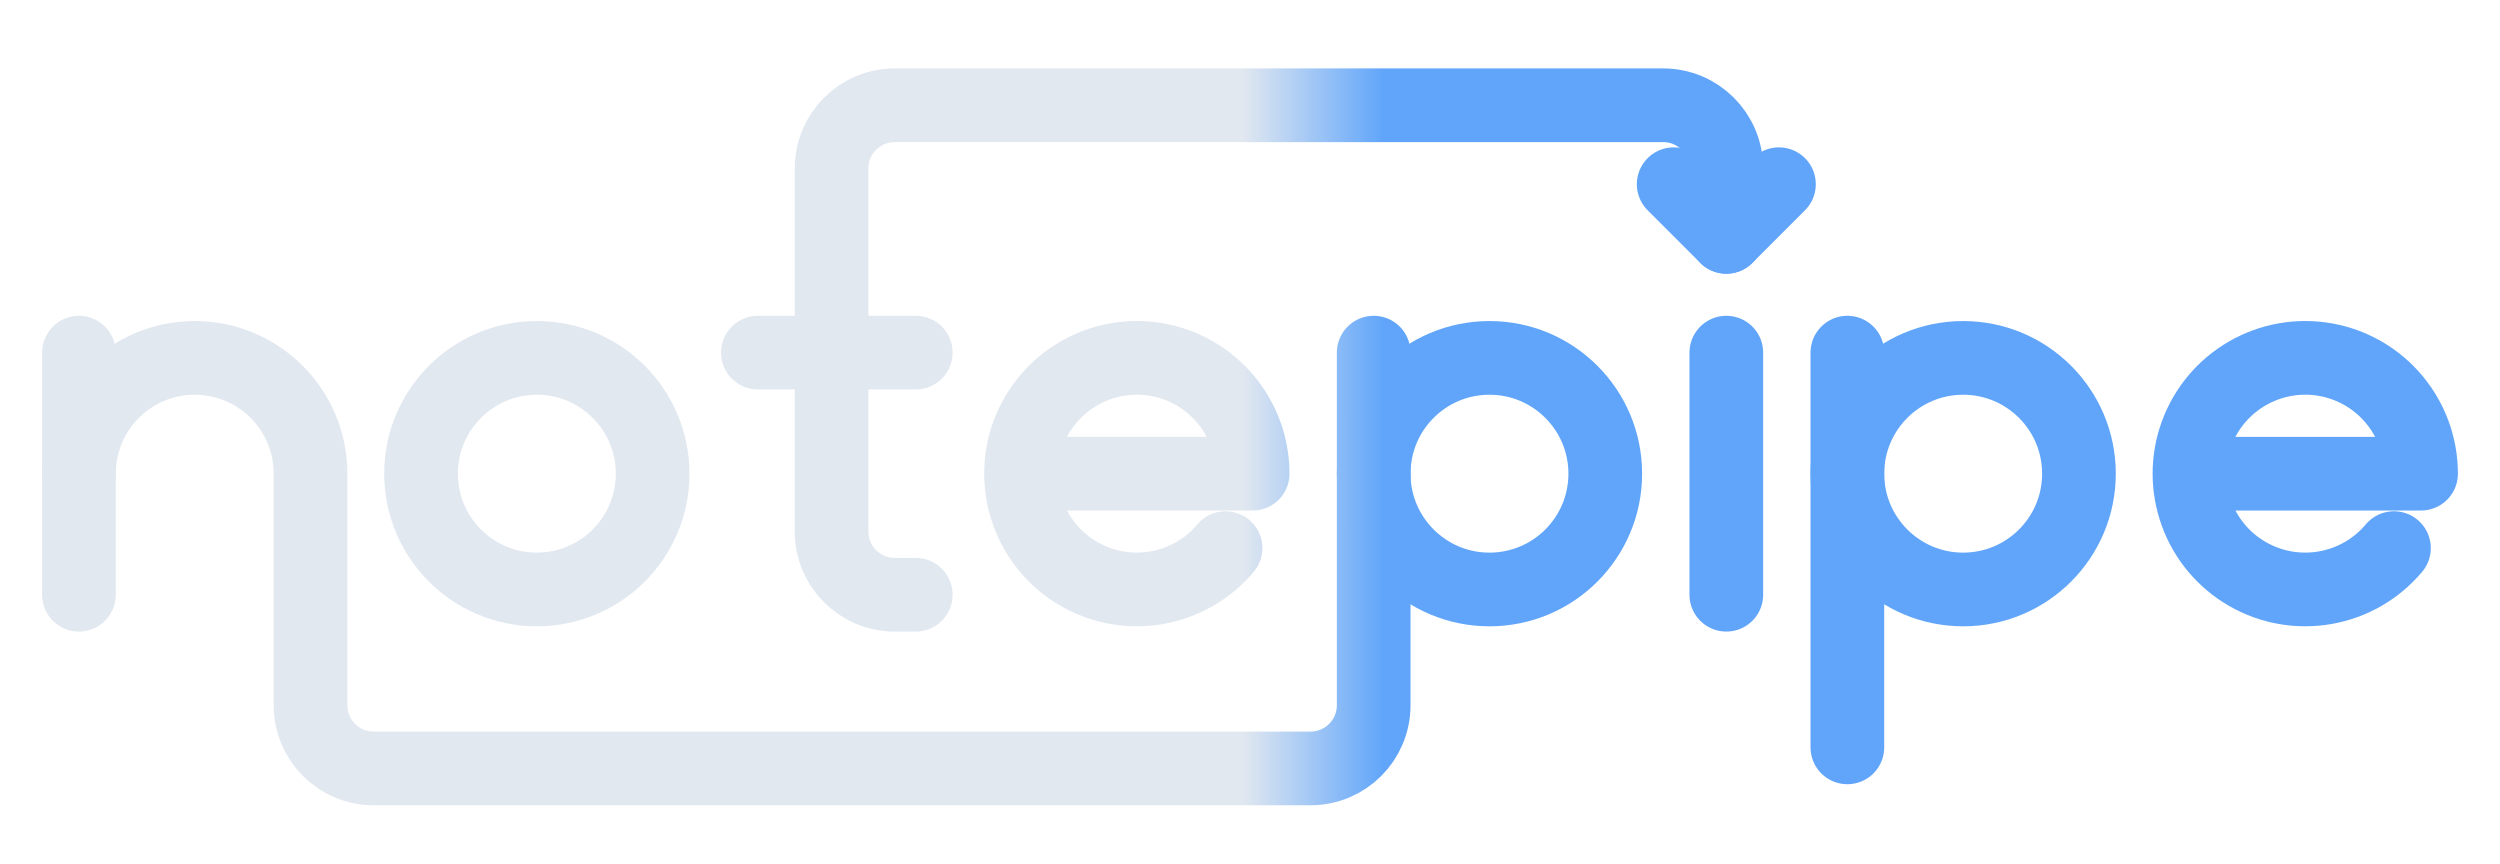
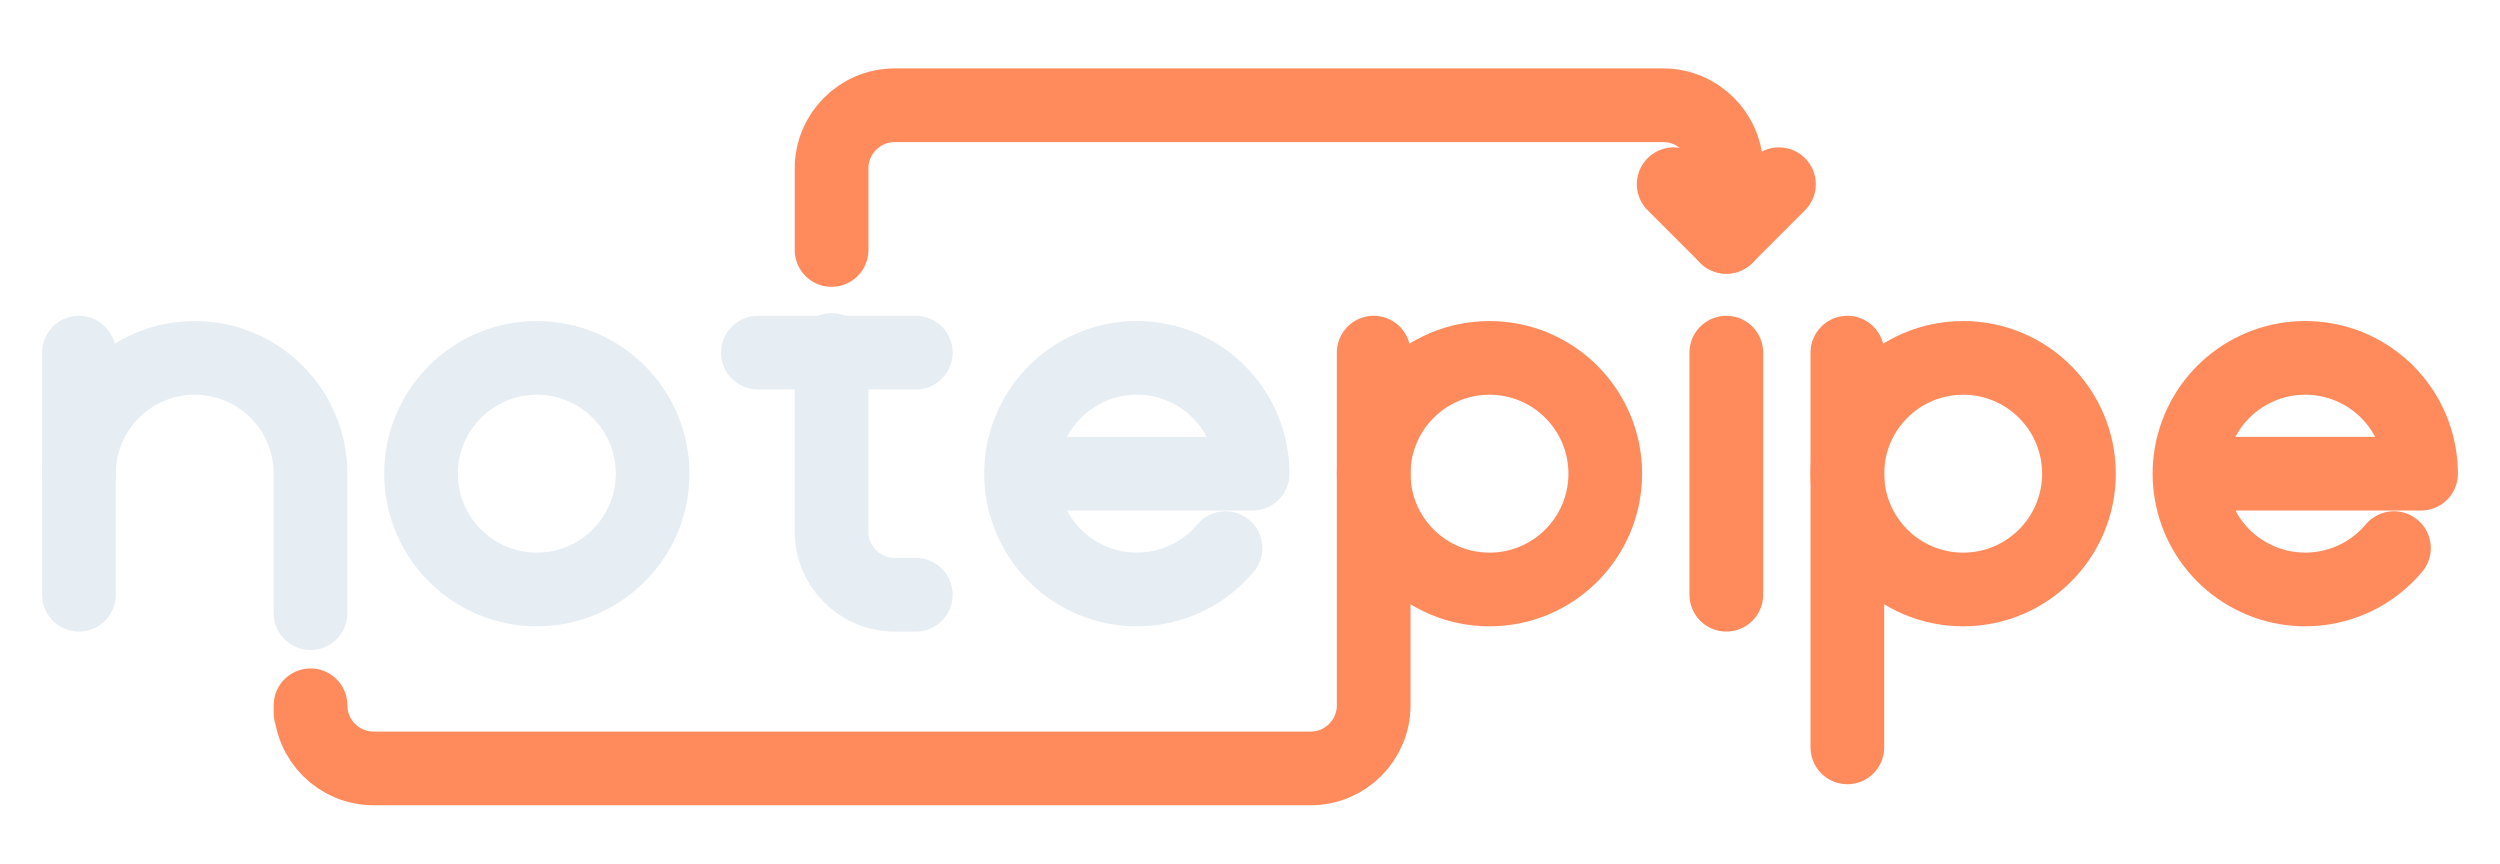
<svg xmlns="http://www.w3.org/2000/svg" width="475" height="164" viewBox="0 0 475 164" role="img" aria-label="notepipe">
-   <defs>
-     <linearGradient id="ink" gradientUnits="userSpaceOnUse" x1="236.0" y1="0" x2="263.0" y2="0">
-       <stop offset="0" stop-color="#e2e8f0" />
-       <stop offset="1" stop-color="#60a5fa" />
-     </linearGradient>
-   </defs>
-   <g fill="none" stroke="url(#ink)" stroke-width="14" stroke-linecap="round" stroke-linejoin="round">
-     <path d="M15.0 67.0V113.0" />
-     <path d="M15.0 90.0A22 22 0 0 1 59.0 90.0V134A12 12 0 0 0 71.0 146H249.0A12 12 0 0 0 261.0 134V67.0" />
-     <path d="M80.0 90.0A22 22 0 1 1 124.0 90.0A22 22 0 1 1 80.0 90.0" />
-     <path d="M174.0 113.0H170.0A12 12 0 0 1 158.0 101.0V32A12 12 0 0 1 170.0 20H316.0A12 12 0 0 1 328.0 32V45" />
-     <path d="M318.0 35L328.0 45L338.0 35" />
-     <path d="M144.0 67.0H174.0" />
-     <path d="M194.0 90.0H238.0A22 22 0 1 0 232.85 104.14" />
-     <path d="M261.0 90.0A22 22 0 1 1 305.0 90.0A22 22 0 1 1 261.0 90.0" />
-     <path d="M328.0 67.0V113.0" />
-     <path d="M351.0 67.0V142" />
-     <path d="M351.0 90.0A22 22 0 1 1 395.0 90.0A22 22 0 1 1 351.0 90.0" />
-     <path d="M416.0 90.0H460.0A22 22 0 1 0 454.85 104.14" />
+   <g fill="none" stroke-width="14" stroke-linecap="round" stroke-linejoin="round">
+     <g stroke="#e6edf3">
+       <path d="M15.0 67.0V113.0" />
+       <path d="M80.0 90.0A22 22 0 1 1 124.0 90.0A22 22 0 1 1 80.0 90.0" />
+       <path d="M144.0 67.0H174.0" />
+       <path d="M194.0 90.0H238.0A22 22 0 1 0 232.85 104.14" />
+       <path d="M174.0 113.0H170.0A12 12 0 0 1 158.0 101.0V66.5" />
+       <path d="M15.0 90.0A22 22 0 0 1 59.0 90.0V116.5" />
+     </g>
+     <g stroke="#ff8a5c">
+       <path d="M158.0 47.5V32A12 12 0 0 1 170.0 20H316.0A12 12 0 0 1 328.0 32V45" />
+       <path d="M318.0 35L328.0 45L338.0 35" />
+       <path d="M261.0 90.0A22 22 0 1 1 305.0 90.0A22 22 0 1 1 261.0 90.0" />
+       <path d="M328.0 67.0V113.0" />
+       <path d="M351.0 67.0V142" />
+       <path d="M351.0 90.0A22 22 0 1 1 395.0 90.0A22 22 0 1 1 351.0 90.0" />
+       <path d="M416.0 90.0H460.0A22 22 0 1 0 454.85 104.14" />
+       <path d="M59.0 135.5V134A12 12 0 0 0 71.0 146H249.0A12 12 0 0 0 261.0 134V67.0" />
+     </g>
  </g>
</svg>
